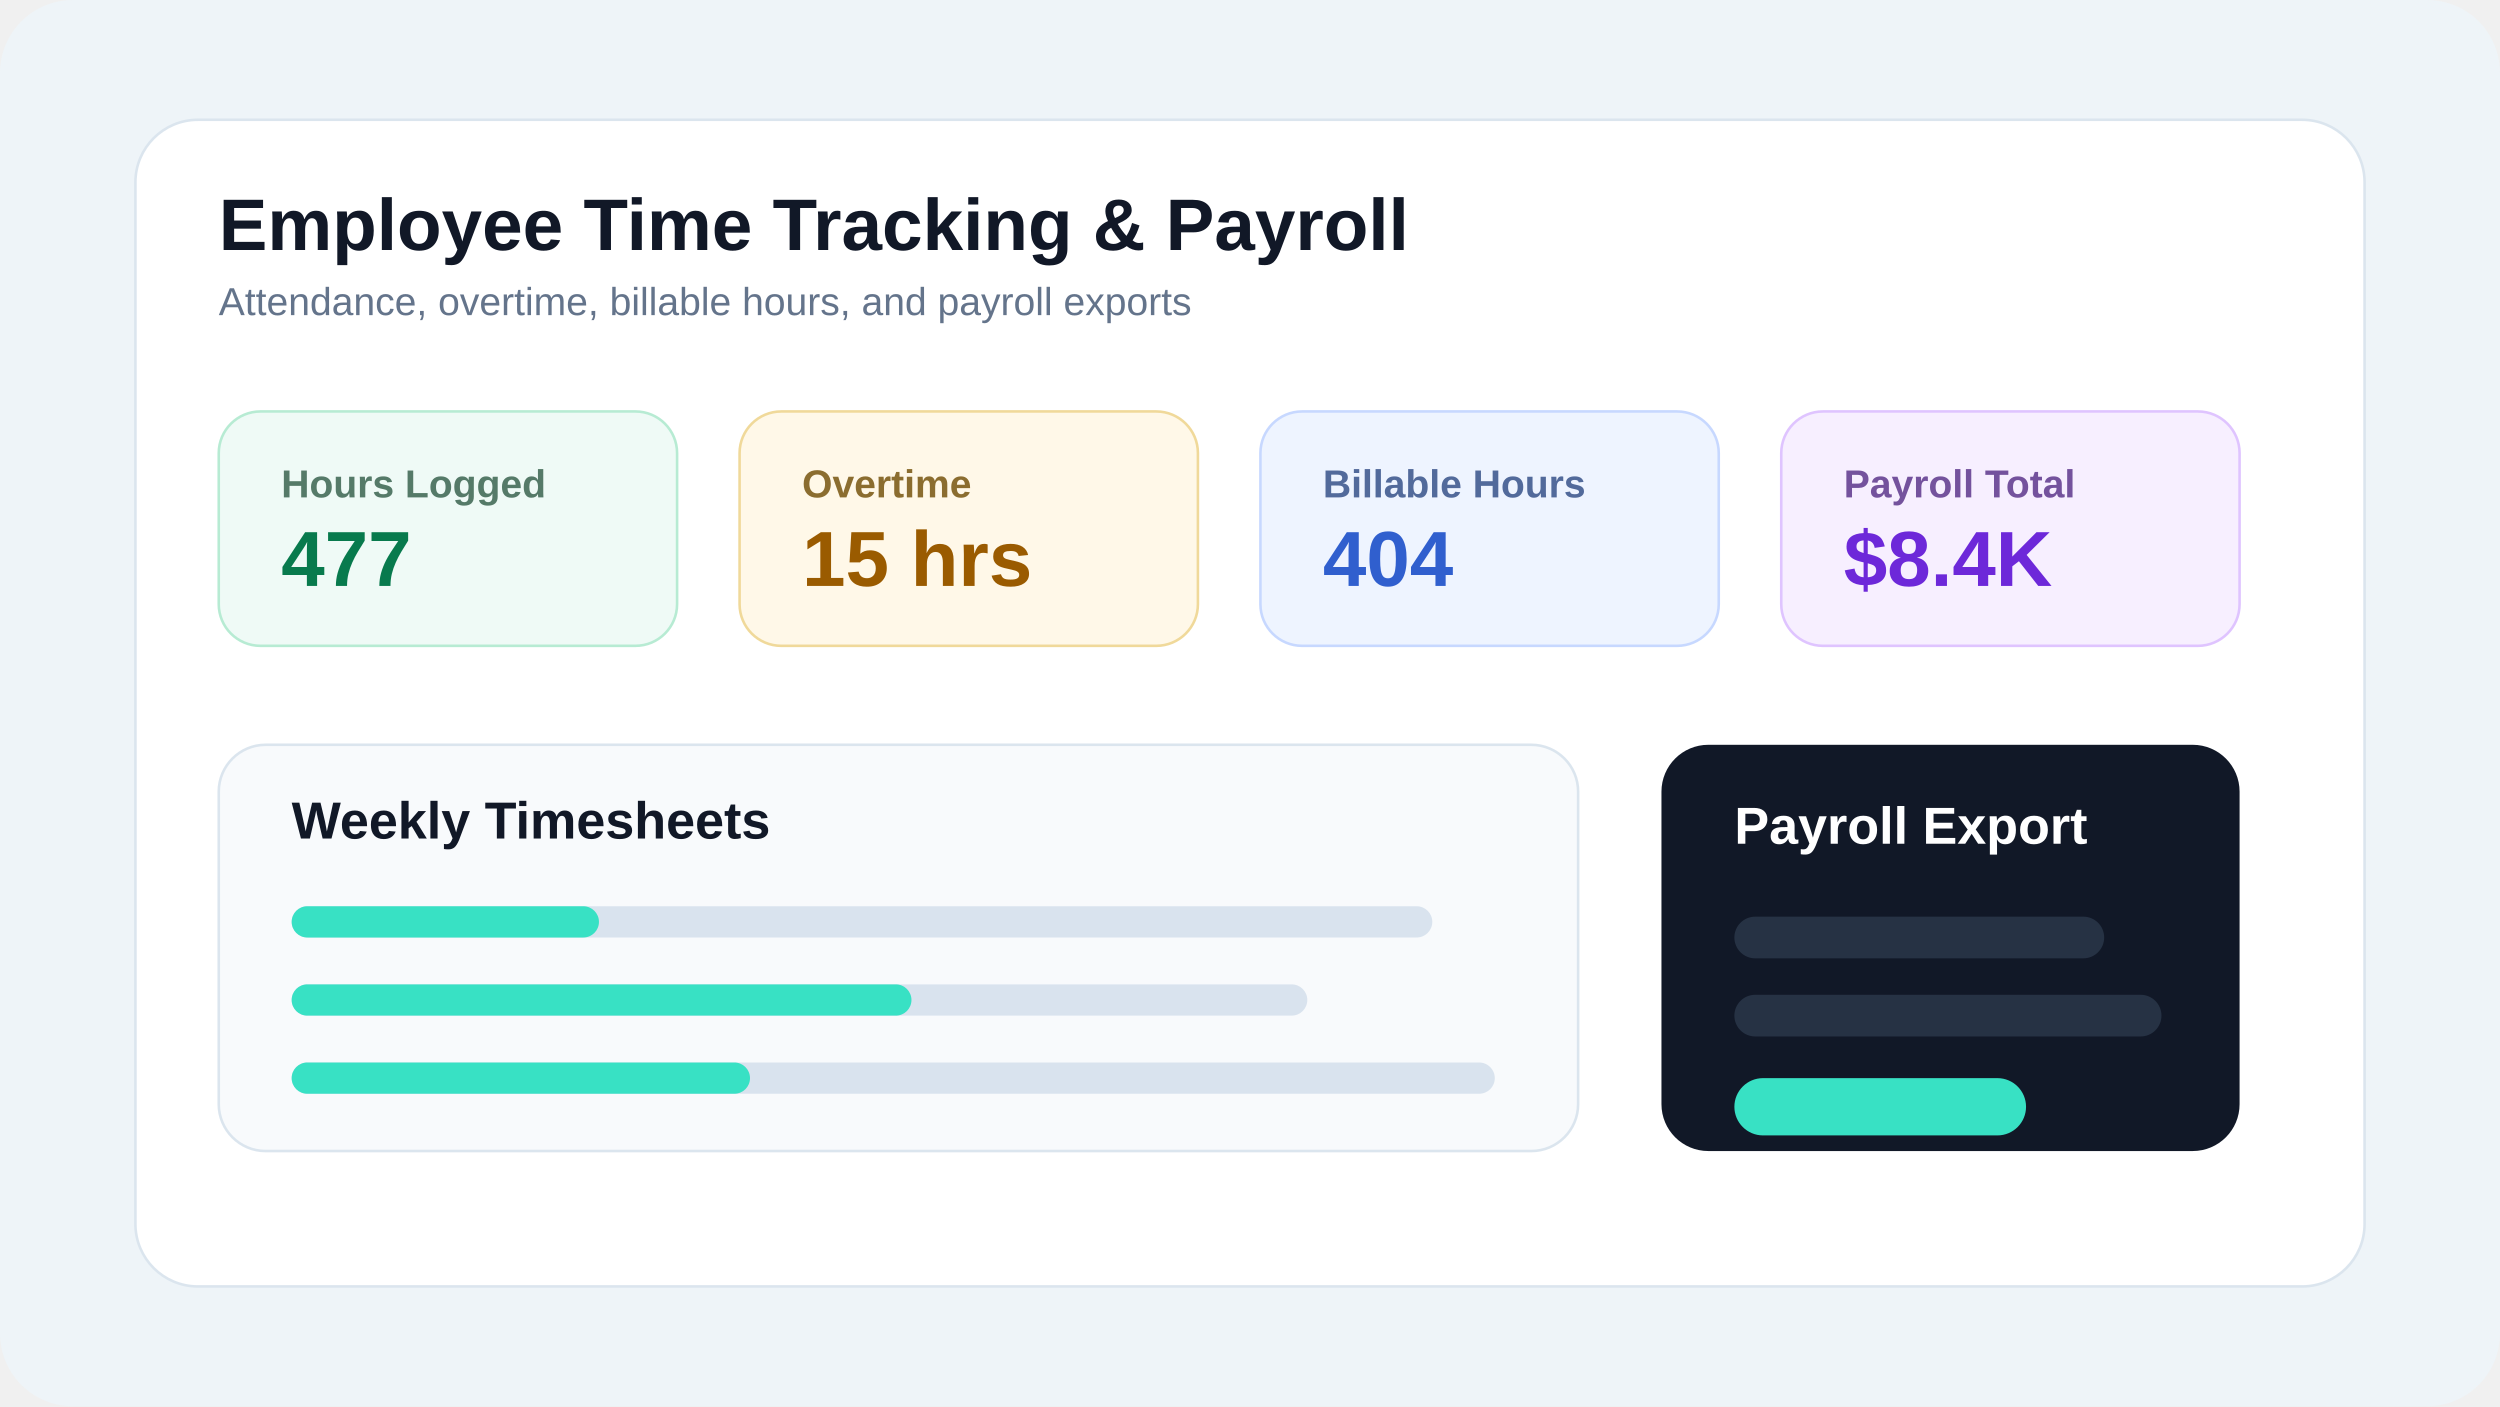
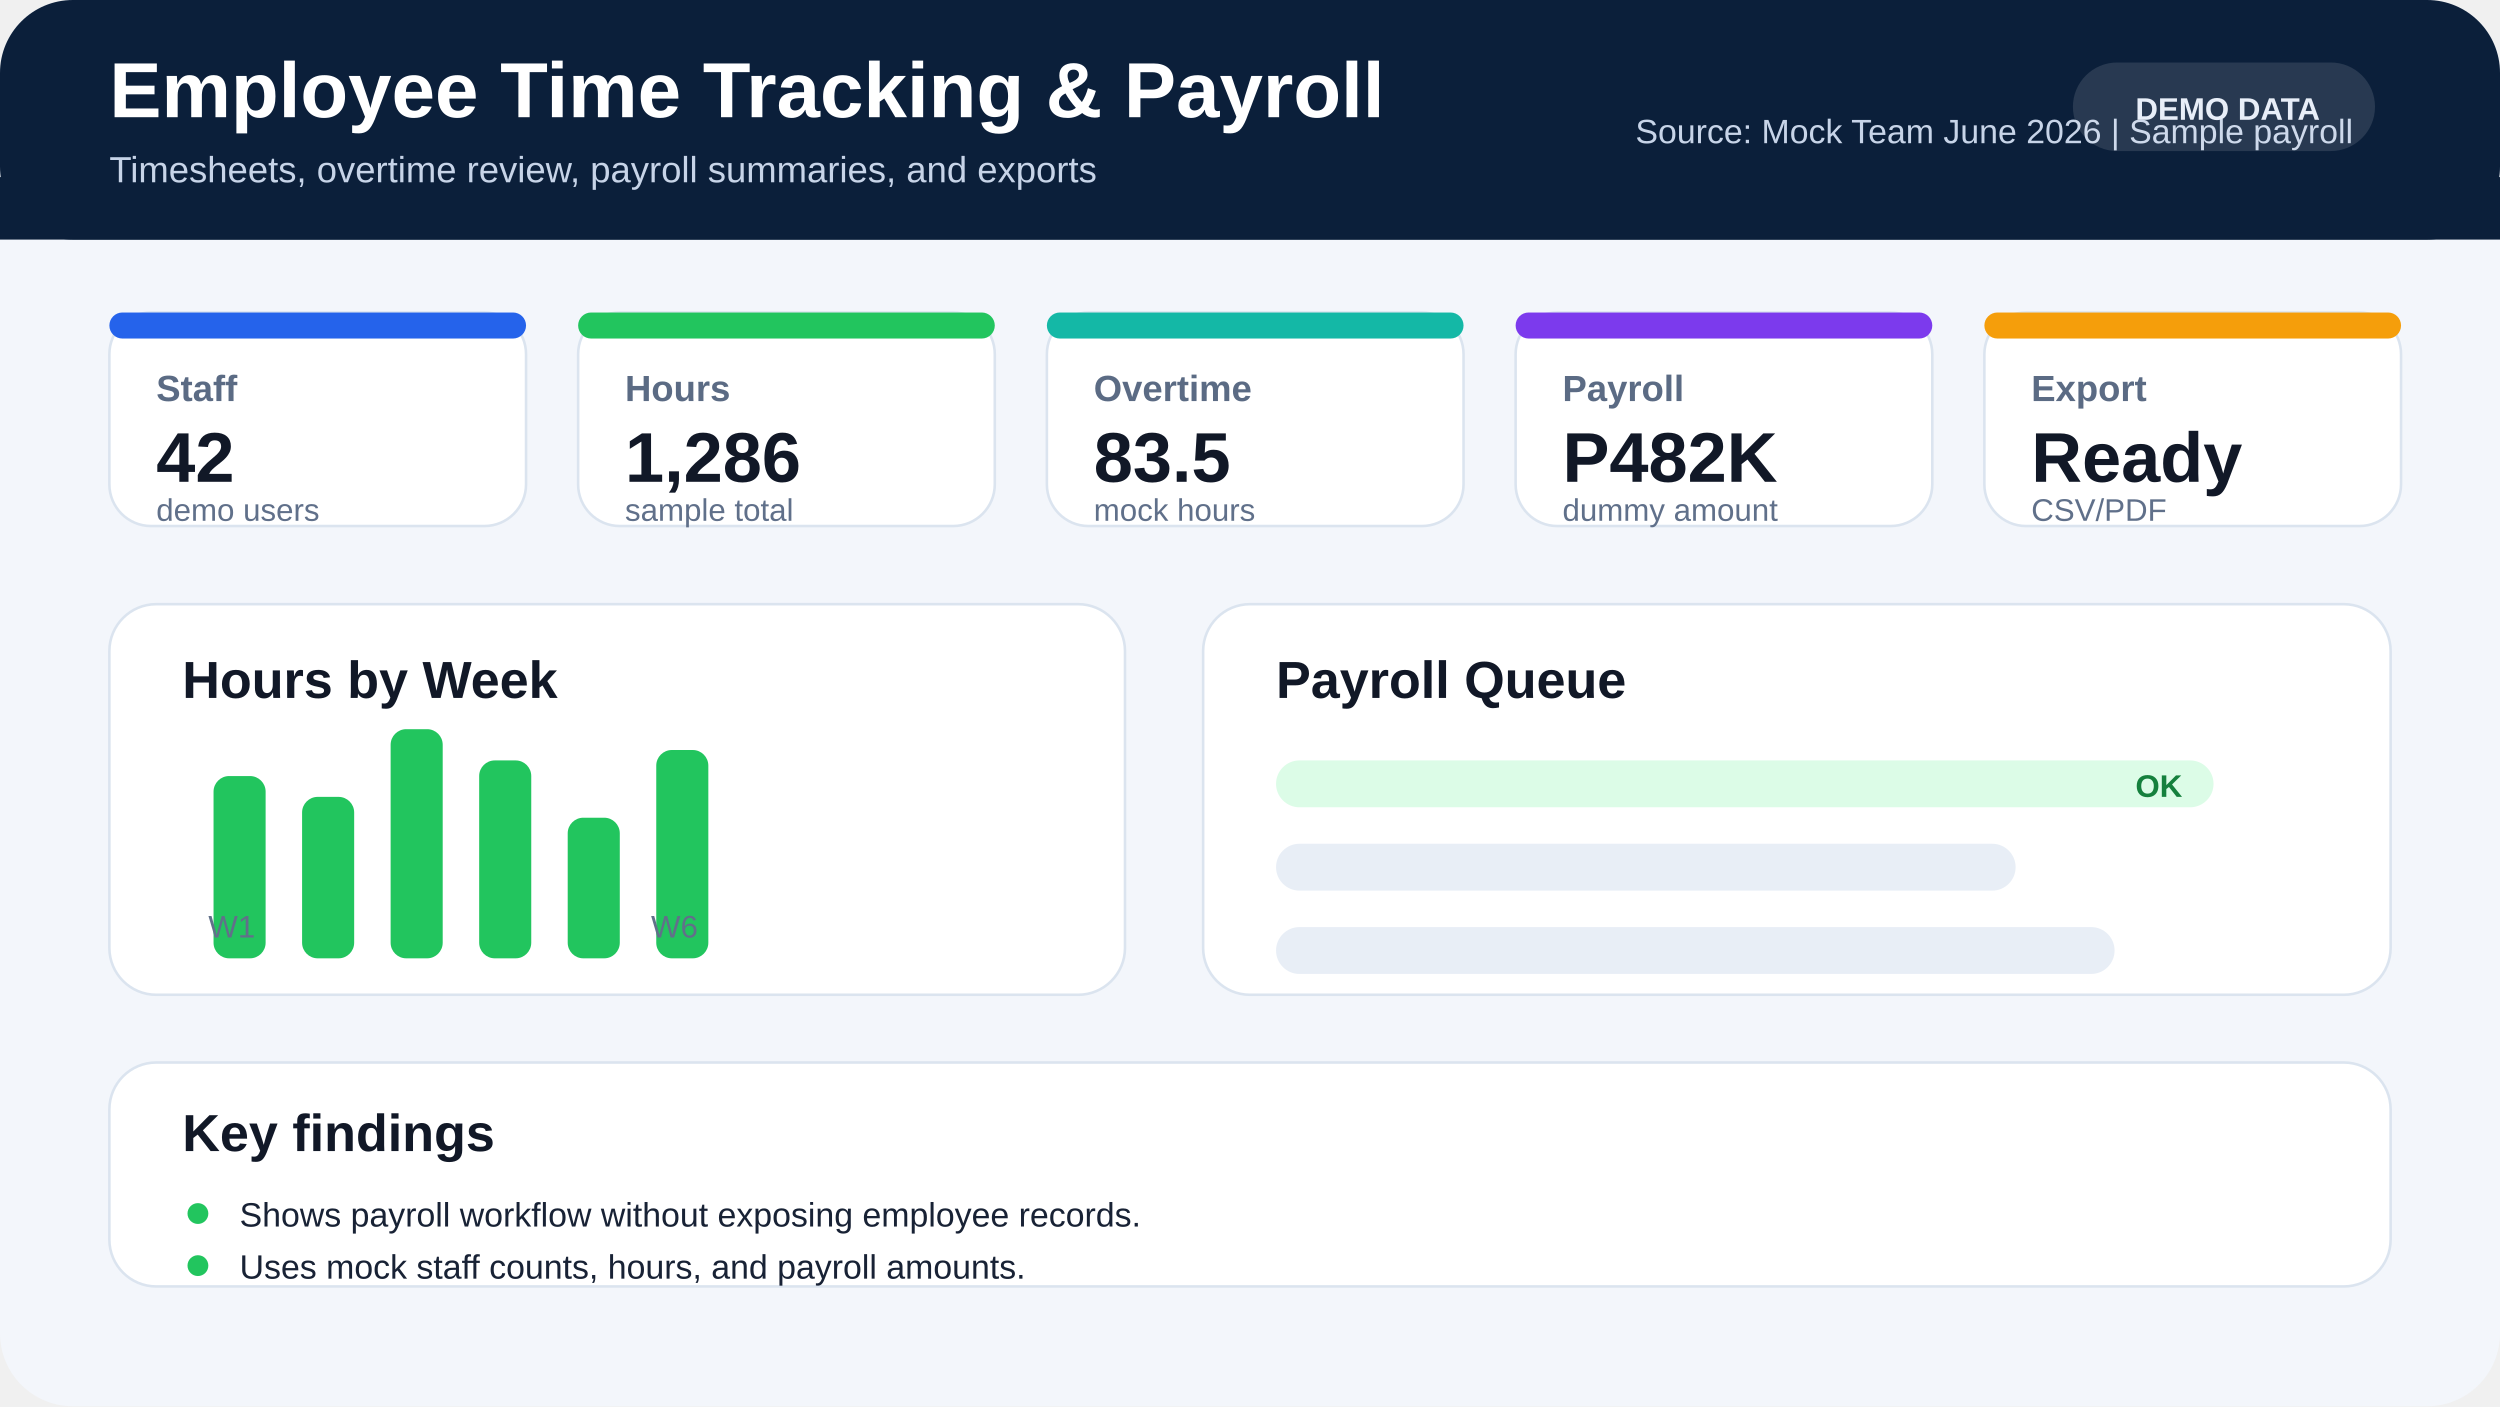
<svg xmlns="http://www.w3.org/2000/svg" viewBox="0 0 960 540" role="img" aria-labelledby="title desc">
-   <rect width="960" height="540" rx="28" fill="#eef4f8" />
-   <rect x="52" y="46" width="856" height="448" rx="24" fill="#ffffff" stroke="#dbe5ee" />
-   <text x="84" y="96" fill="#111827" font-family="Arial, sans-serif" font-size="28" font-weight="800">Employee Time Tracking &amp; Payroll</text>
-   <text x="84" y="121" fill="#64748b" font-family="Arial, sans-serif" font-size="15">Attendance, overtime, billable hours, and payroll exports</text>
-   <rect x="84" y="158" width="176" height="90" rx="16" fill="#effaf6" stroke="#b7ebd3" />
-   <text x="108" y="191" fill="#557a68" font-family="Arial, sans-serif" font-size="15" font-weight="700">Hours Logged</text>
-   <text x="108" y="225" fill="#087a4d" font-family="Arial, sans-serif" font-size="30" font-weight="800">477</text>
-   <rect x="284" y="158" width="176" height="90" rx="16" fill="#fff8e8" stroke="#f0d99a" />
-   <text x="308" y="191" fill="#8b6d2f" font-family="Arial, sans-serif" font-size="15" font-weight="700">Overtime</text>
-   <text x="308" y="225" fill="#9a5b00" font-family="Arial, sans-serif" font-size="30" font-weight="800">15 hrs</text>
-   <rect x="484" y="158" width="176" height="90" rx="16" fill="#eef4ff" stroke="#c7d8ff" />
-   <text x="508" y="191" fill="#526a9b" font-family="Arial, sans-serif" font-size="15" font-weight="700">Billable Hours</text>
-   <text x="508" y="225" fill="#305fce" font-family="Arial, sans-serif" font-size="30" font-weight="800">404</text>
-   <rect x="684" y="158" width="176" height="90" rx="16" fill="#f7efff" stroke="#dfc4ff" />
-   <text x="708" y="191" fill="#74529d" font-family="Arial, sans-serif" font-size="15" font-weight="700">Payroll Total</text>
-   <text x="708" y="225" fill="#6d28d9" font-family="Arial, sans-serif" font-size="30" font-weight="800">$8.4K</text>
-   <rect x="84" y="286" width="522" height="156" rx="18" fill="#f8fafc" stroke="#dbe5ee" />
-   <text x="112" y="322" fill="#111827" font-family="Arial, sans-serif" font-size="20" font-weight="800">Weekly Timesheets</text>
-   <g fill="#d9e3ee">
-     <rect x="112" y="348" width="438" height="12" rx="6" />
-     <rect x="112" y="378" width="390" height="12" rx="6" />
-     <rect x="112" y="408" width="462" height="12" rx="6" />
+   <rect width="960" height="540" rx="28" fill="#f3f6fb" />
+   <rect x="0" y="0" width="960" height="92" rx="28" fill="#0b1f3a" />
+   <rect x="0" y="68" width="960" height="24" fill="#0b1f3a" />
+   <text x="42" y="45" fill="#ffffff" font-family="Arial, sans-serif" font-size="30" font-weight="800">Employee Time Tracking &amp; Payroll</text>
+   <text x="42" y="70" fill="#c7d4e8" font-family="Arial, sans-serif" font-size="14">Timesheets, overtime review, payroll summaries, and exports</text>
+   <text x="628" y="55" fill="#c7d4e8" font-family="Arial, sans-serif" font-size="13">Source: Mock Team June 2026 | Sample payroll</text>
+   <rect x="796" y="24" width="116" height="34" rx="17" fill="#ffffff" opacity="0.12" />
+   <text x="820" y="46" fill="#e8eef8" font-family="Arial, sans-serif" font-size="12" font-weight="700">DEMO DATA</text>
+   <g>
+     <rect x="42" y="120" width="160" height="82" rx="16" fill="#ffffff" stroke="#dbe4ef" />
+     <rect x="42" y="120" width="160" height="10" rx="5" fill="#2563eb" />
+     <text x="60" y="154" fill="#5b6b84" font-family="Arial, sans-serif" font-size="14" font-weight="700">Staff</text>
+     <text x="60" y="185" fill="#111827" font-family="Arial, sans-serif" font-size="27" font-weight="800">42</text>
+     <text x="60" y="200" fill="#60708a" font-family="Arial, sans-serif" font-size="12">demo users</text>
  </g>
-   <g fill="#38e1c4">
-     <rect x="112" y="348" width="118" height="12" rx="6" />
-     <rect x="112" y="378" width="238" height="12" rx="6" />
-     <rect x="112" y="408" width="176" height="12" rx="6" />
+   <g>
+     <rect x="222" y="120" width="160" height="82" rx="16" fill="#ffffff" stroke="#dbe4ef" />
+     <rect x="222" y="120" width="160" height="10" rx="5" fill="#22c55e" />
+     <text x="240" y="154" fill="#5b6b84" font-family="Arial, sans-serif" font-size="14" font-weight="700">Hours</text>
+     <text x="240" y="185" fill="#111827" font-family="Arial, sans-serif" font-size="27" font-weight="800">1,286</text>
+     <text x="240" y="200" fill="#60708a" font-family="Arial, sans-serif" font-size="12">sample total</text>
  </g>
-   <rect x="638" y="286" width="222" height="156" rx="18" fill="#111827" />
-   <text x="666" y="324" fill="#ffffff" font-family="Arial, sans-serif" font-size="20" font-weight="800">Payroll Export</text>
-   <rect x="666" y="352" width="142" height="16" rx="8" fill="#263244" />
-   <rect x="666" y="382" width="164" height="16" rx="8" fill="#263244" />
-   <rect x="666" y="414" width="112" height="22" rx="11" fill="#38e1c4" />
+   <g>
+     <rect x="402" y="120" width="160" height="82" rx="16" fill="#ffffff" stroke="#dbe4ef" />
+     <rect x="402" y="120" width="160" height="10" rx="5" fill="#14b8a6" />
+     <text x="420" y="154" fill="#5b6b84" font-family="Arial, sans-serif" font-size="14" font-weight="700">Overtime</text>
+     <text x="420" y="185" fill="#111827" font-family="Arial, sans-serif" font-size="27" font-weight="800">83.5</text>
+     <text x="420" y="200" fill="#60708a" font-family="Arial, sans-serif" font-size="12">mock hours</text>
+   </g>
+   <g>
+     <rect x="582" y="120" width="160" height="82" rx="16" fill="#ffffff" stroke="#dbe4ef" />
+     <rect x="582" y="120" width="160" height="10" rx="5" fill="#7c3aed" />
+     <text x="600" y="154" fill="#5b6b84" font-family="Arial, sans-serif" font-size="14" font-weight="700">Payroll</text>
+     <text x="600" y="185" fill="#111827" font-family="Arial, sans-serif" font-size="27" font-weight="800">P482K</text>
+     <text x="600" y="200" fill="#60708a" font-family="Arial, sans-serif" font-size="12">dummy amount</text>
+   </g>
+   <g>
+     <rect x="762" y="120" width="160" height="82" rx="16" fill="#ffffff" stroke="#dbe4ef" />
+     <rect x="762" y="120" width="160" height="10" rx="5" fill="#f59e0b" />
+     <text x="780" y="154" fill="#5b6b84" font-family="Arial, sans-serif" font-size="14" font-weight="700">Export</text>
+     <text x="780" y="185" fill="#111827" font-family="Arial, sans-serif" font-size="27" font-weight="800">Ready</text>
+     <text x="780" y="200" fill="#60708a" font-family="Arial, sans-serif" font-size="12">CSV/PDF</text>
+   </g>
+   <rect x="42" y="232" width="390" height="150" rx="18" fill="#ffffff" stroke="#dbe4ef" />
+   <text x="70" y="268" fill="#111827" font-family="Arial, sans-serif" font-size="20" font-weight="800">Hours by Week</text>
+   <rect x="82" y="298" width="20" height="70" rx="6" fill="#22c55e" />
+   <rect x="116" y="306" width="20" height="62" rx="6" fill="#22c55e" />
+   <rect x="150" y="280" width="20" height="88" rx="6" fill="#22c55e" />
+   <rect x="184" y="292" width="20" height="76" rx="6" fill="#22c55e" />
+   <rect x="218" y="314" width="20" height="54" rx="6" fill="#22c55e" />
+   <rect x="252" y="288" width="20" height="80" rx="6" fill="#22c55e" />
+   <text x="80" y="360" fill="#61708a" font-family="Arial" font-size="12">W1</text>
+   <text x="250" y="360" fill="#61708a" font-family="Arial" font-size="12">W6</text>
+   <rect x="462" y="232" width="456" height="150" rx="18" fill="#ffffff" stroke="#dbe4ef" />
+   <text x="490" y="268" fill="#111827" font-family="Arial, sans-serif" font-size="20" font-weight="800">Payroll Queue</text>
+   <rect x="490" y="292" width="360" height="18" rx="9" fill="#dcfce7" />
+   <rect x="490" y="324" width="284" height="18" rx="9" fill="#e8eef6" />
+   <rect x="490" y="356" width="322" height="18" rx="9" fill="#e8eef6" />
+   <text x="820" y="306" fill="#15803d" font-family="Arial" font-size="12" font-weight="700">OK</text>
+   <rect x="42" y="408" width="876" height="86" rx="18" fill="#ffffff" stroke="#dbe4ef" />
+   <text x="70" y="442" fill="#111827" font-family="Arial, sans-serif" font-size="20" font-weight="800">Key findings</text>
+   <circle cx="76" cy="466" r="4" fill="#22c55e" />
+   <text x="92" y="471" fill="#182235" font-family="Arial, sans-serif" font-size="13">Shows payroll workflow without exposing employee records.</text>
+   <circle cx="76" cy="486" r="4" fill="#22c55e" />
+   <text x="92" y="491" fill="#182235" font-family="Arial, sans-serif" font-size="13">Uses mock staff counts, hours, and payroll amounts.</text>
</svg>
